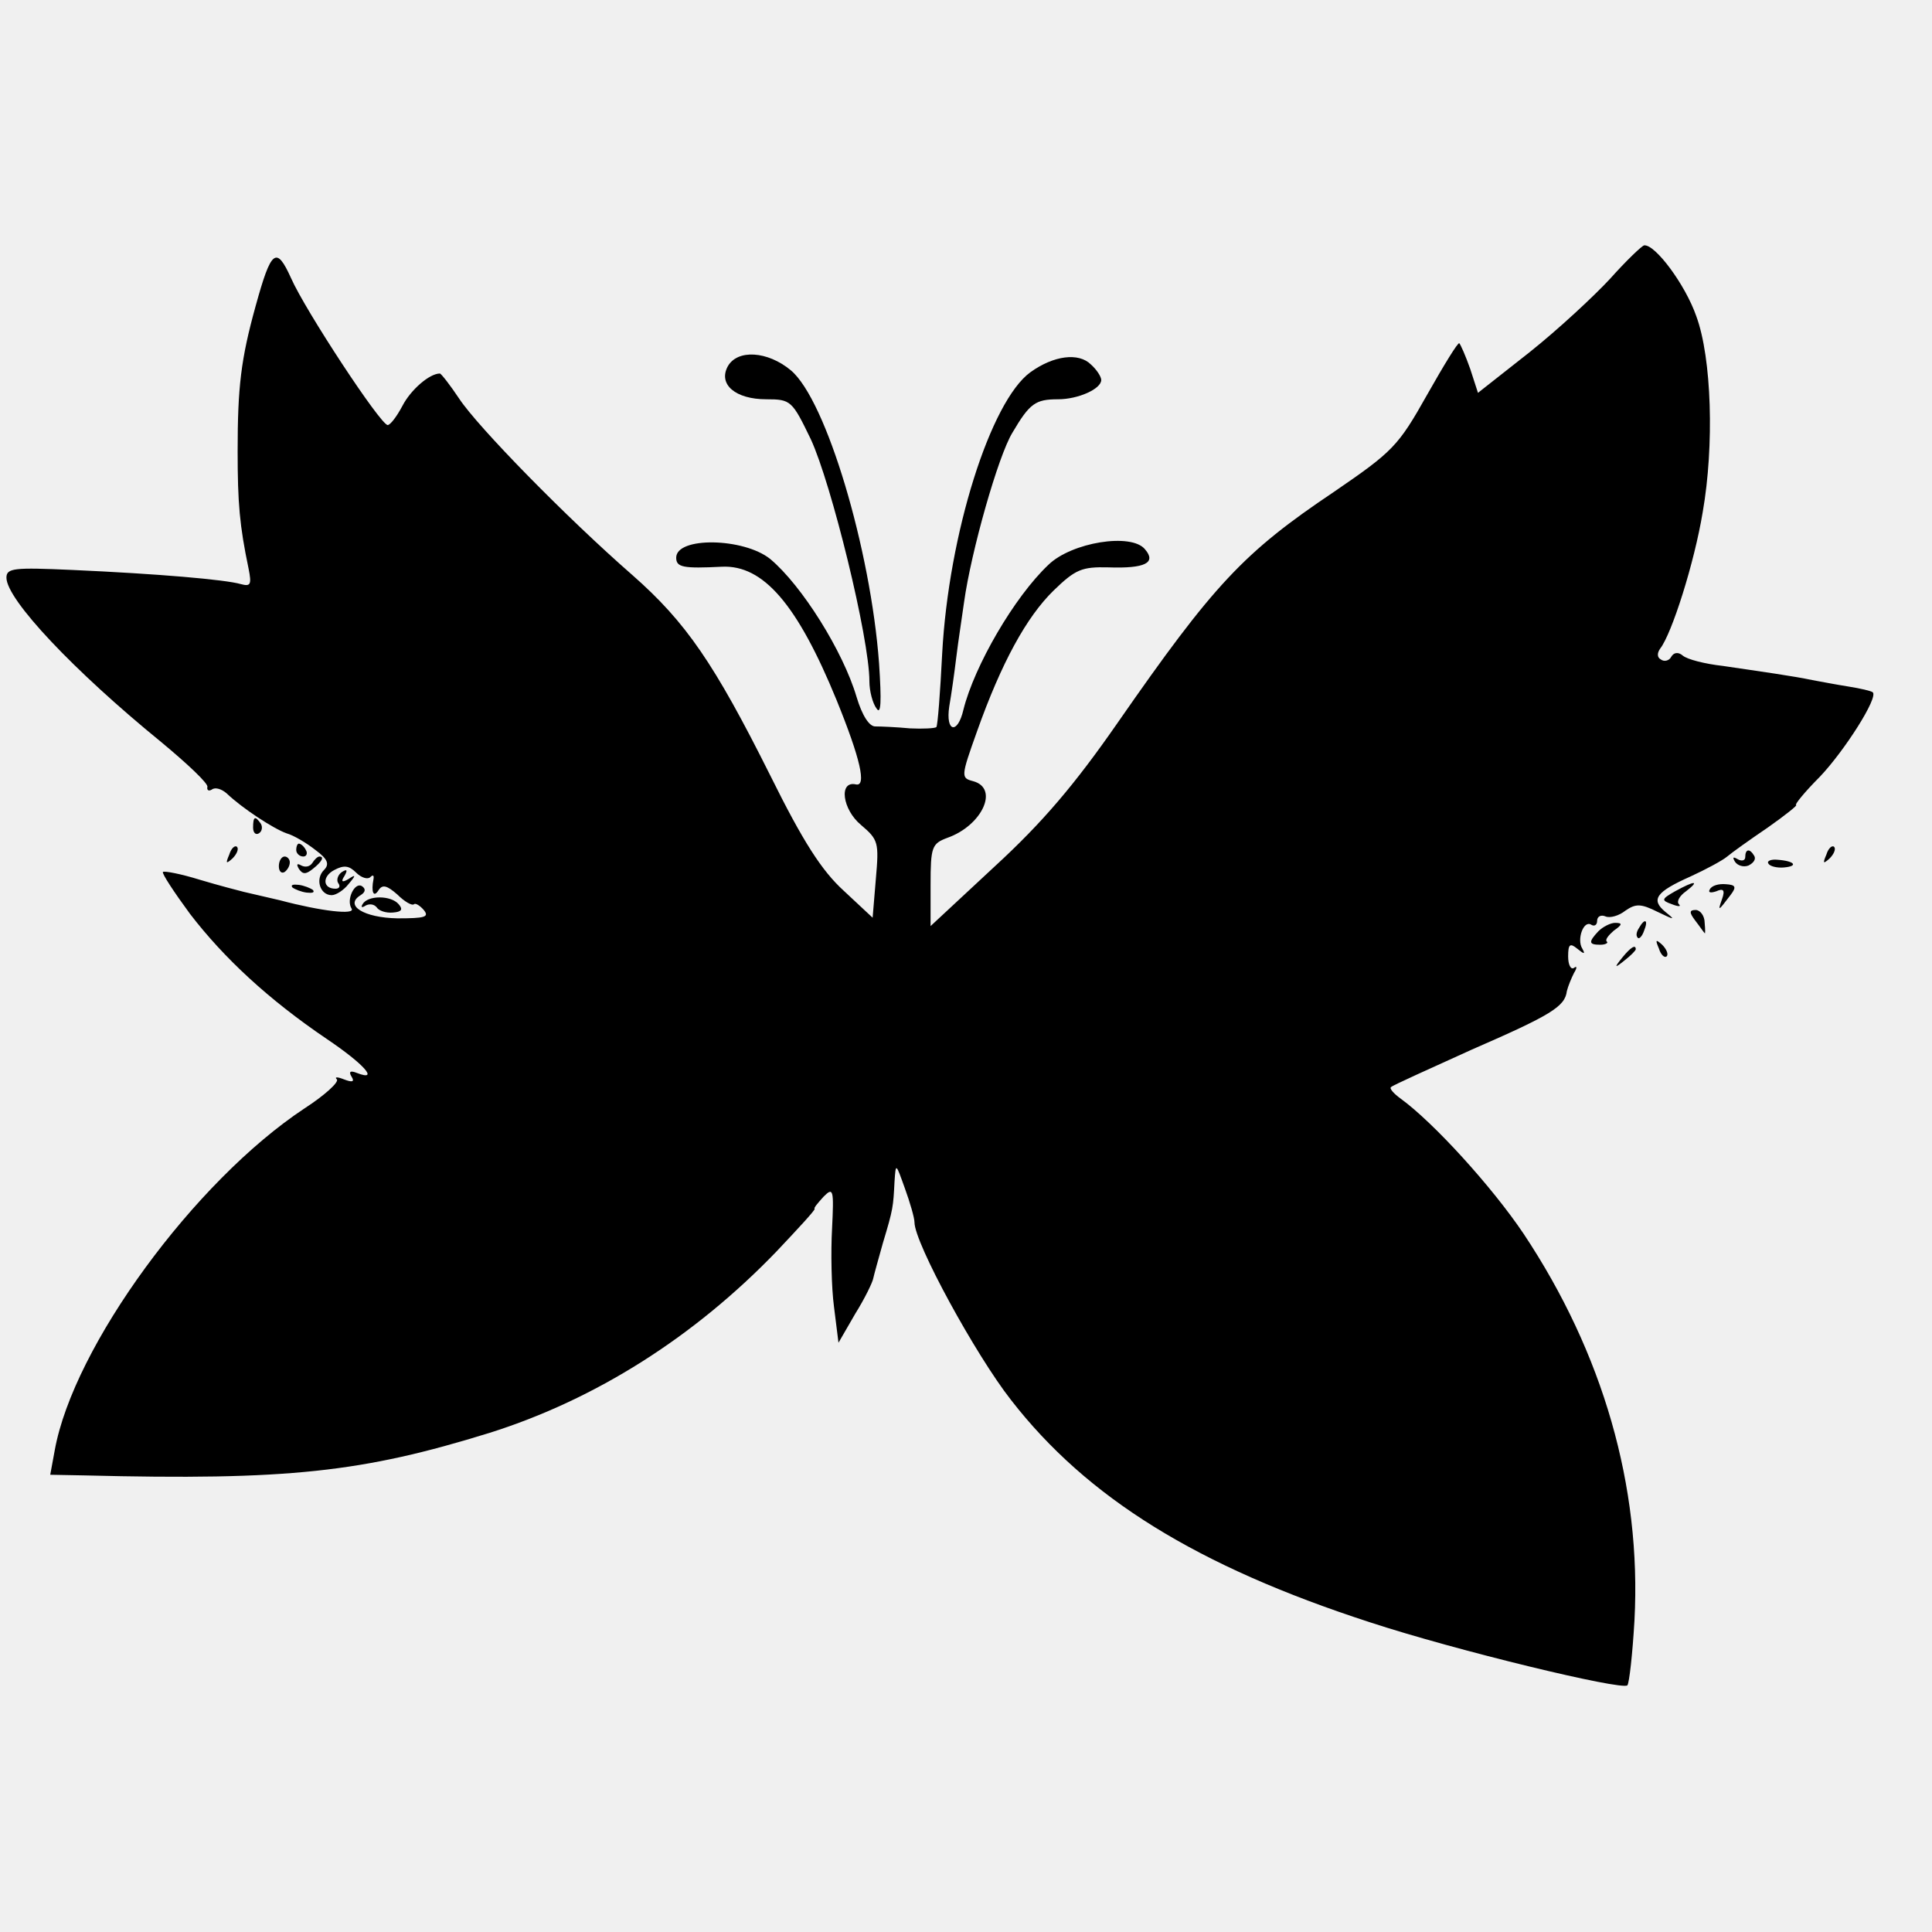
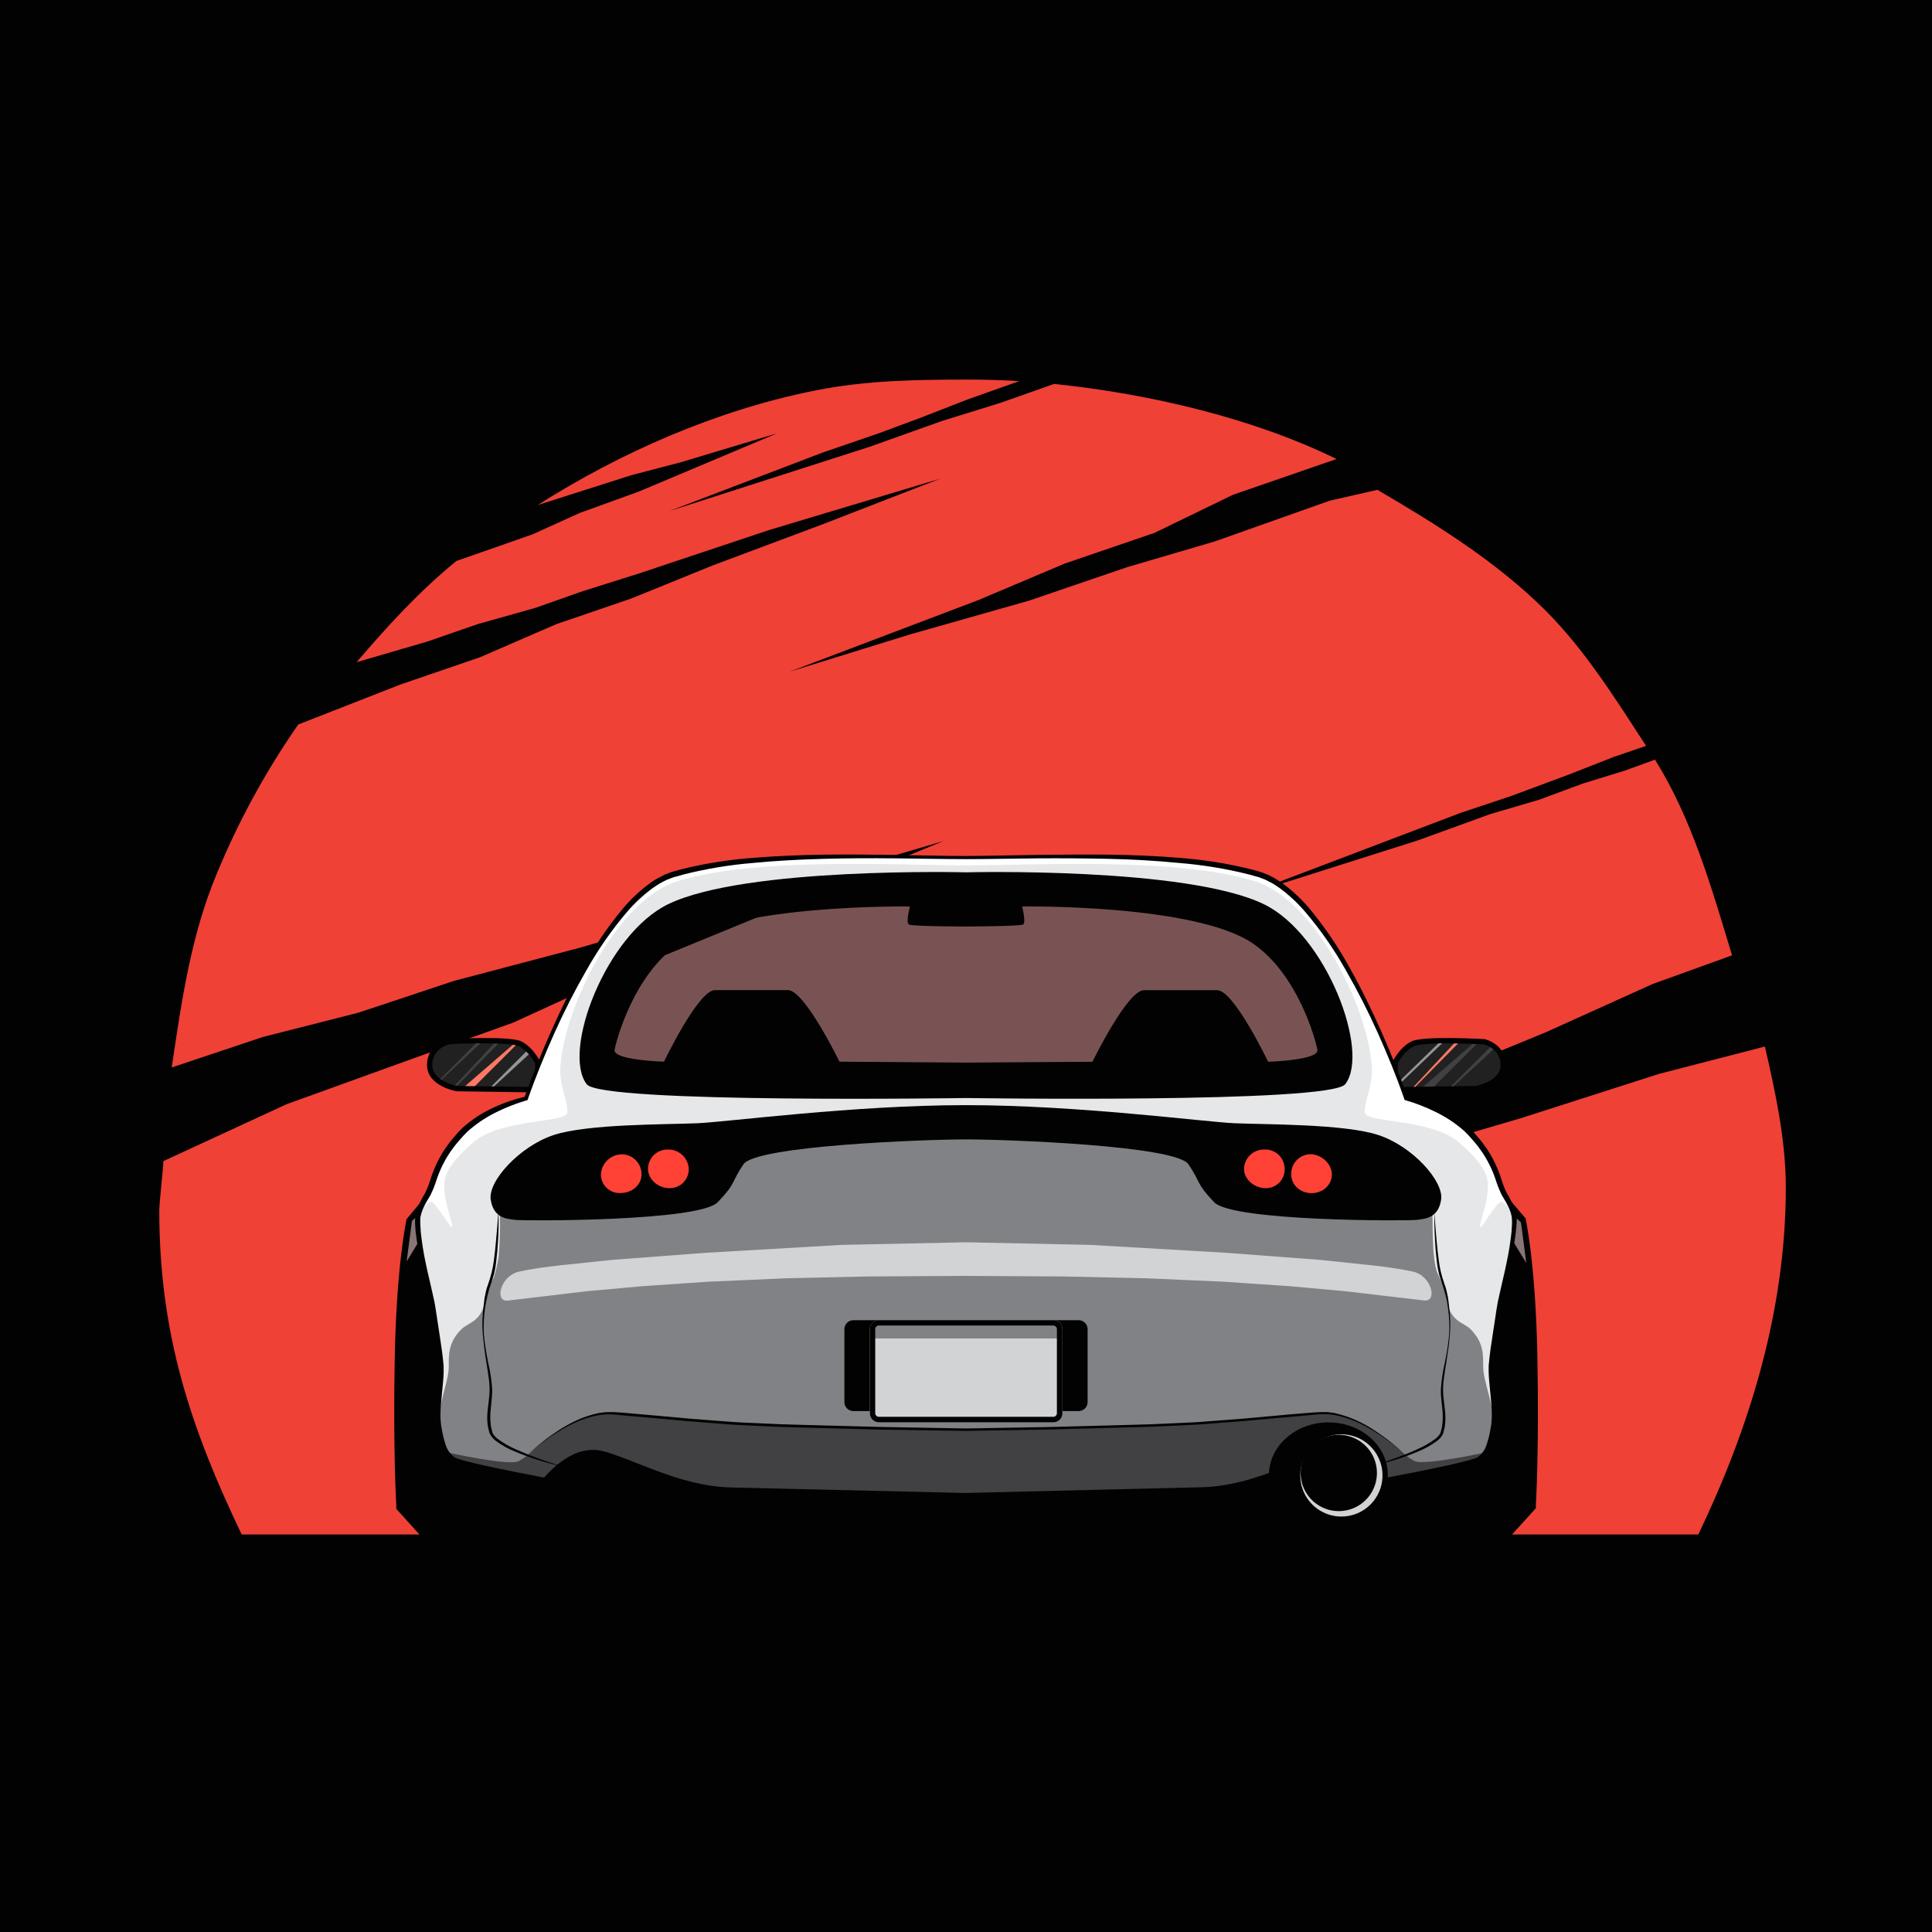
- <svg xmlns="http://www.w3.org/2000/svg" version="1" width="400" height="400" viewBox="0 0 300 300">
-   <path d="M250 43.3c-2.5 2.7-8.1 7.9-12.5 11.4l-8 6.3-1.2-3.7c-.7-2-1.5-3.8-1.7-4-.2-.2-2.4 3.4-5 8-4.5 8-5.3 8.8-14.5 15.1-14 9.4-18.6 14.3-33.6 35.9-6.6 9.5-11.6 15.4-19 22.2l-10 9.3v-6.4c0-5.9.2-6.4 2.6-7.3 5.4-1.9 8.1-7.7 4-8.8-1.9-.5-1.9-.7.6-7.7 3.8-10.7 7.7-17.8 11.9-21.9 3.4-3.3 4.4-3.7 8.5-3.6 5.7.2 7.5-.7 5.7-2.8-2.1-2.6-11.4-1.1-15 2.4-5.3 5-11.5 15.7-13.2 22.5-.9 3.9-2.8 3.5-2.2-.5.3-1.7.8-5.2 1.1-7.7.3-2.5.9-6.3 1.2-8.5 1.1-7.9 5.3-22.7 7.5-26.3 2.7-4.6 3.6-5.2 7.1-5.2 3.1 0 6.7-1.6 6.7-3 0-.5-.7-1.6-1.6-2.4-1.9-1.9-5.8-1.4-9.4 1.2-6.2 4.5-12.7 25.1-13.7 43.7-.3 6-.7 11.2-.9 11.4-.2.2-2.1.3-4.1.2-2.1-.2-4.5-.3-5.4-.3-.9 0-2-1.6-2.9-4.6-2.1-7.1-8.5-17.3-13.4-21.4-4.1-3.3-14.6-3.5-14.6-.2 0 1.5 1.1 1.7 7.1 1.4 6.4-.3 11.7 5.8 17.8 20.7 3.7 9.1 4.7 13.5 3 13.1-2.7-.6-2.1 3.9.8 6.3 2.7 2.3 2.8 2.7 2.3 8.4l-.5 6-4.5-4.2c-3.4-3.1-6.3-7.6-11.4-17.9-8.7-17.4-13.1-23.8-21.4-31.1-10.2-8.9-24-23-26.9-27.4-1.4-2.1-2.8-3.9-3-3.9-1.6 0-4.5 2.5-5.8 5-.9 1.7-1.9 3-2.3 3-1.1 0-12.8-17.8-15-22.8-2.3-5.1-3.1-4.4-5.5 4.3-2.3 8.3-2.8 12.6-2.8 22.6 0 8 .3 11.5 1.7 18.2.5 2.5.3 2.8-1.2 2.4-2.4-.7-12.8-1.6-26.2-2.2-9-.4-10.2-.3-10.2 1.2 0 3.4 10.5 14.5 24 25.5 4.1 3.4 7.4 6.5 7.2 7-.1.5.2.7.7.4.5-.4 1.5-.1 2.3.6 2.4 2.3 7.3 5.5 9.3 6.2 1.1.3 3.1 1.5 4.5 2.6 1.9 1.4 2.2 2.2 1.3 3.1-1.4 1.4-.6 3.9 1.2 3.9.7 0 1.9-.8 2.6-1.7 1.2-1.4 1.2-1.6 0-.8-1 .6-1.2.4-.6-.5.5-.9.4-1.1-.4-.6-.6.4-.9 1.2-.6 1.7.4.5.2.9-.4.9-2 0-2.1-1.9-.2-2.9 1.5-.8 2.3-.7 3.4.4.8.8 1.8 1.1 2.2.7.4-.4.6-.3.5.3-.4 2 0 3 .8 1.7.6-.9 1.3-.7 2.9.7 1.1 1.1 2.3 1.8 2.6 1.5.2-.2.9.2 1.5.9.9 1.1.2 1.3-4.1 1.3-5.2-.1-8.3-2-5.7-3.6.8-.5.8-1 .2-1.4-1.1-.7-2.5 2.1-1.6 3.5.6 1-4.7.4-11.1-1.3-2.2-.5-4.7-1.1-5.6-1.3-.8-.2-3.9-1-6.9-1.9-2.9-.9-5.5-1.4-5.7-1.2-.2.2 1.7 3.1 4.2 6.5 5.3 6.9 12.2 13.3 21.2 19.4 5.8 3.9 8.3 6.7 4.7 5.3-1-.4-1.3-.2-.8.6s.1.9-1.2.4c-1-.4-1.5-.4-1.1 0 .4.4-1.9 2.5-5 4.5-17.1 11.3-35.9 37-38.8 53.1l-.7 3.8 5.3.1c31.7.8 43.2-.5 62.9-6.6 16.5-5.2 31.8-14.9 44.6-28.2 3.3-3.5 6-6.4 5.9-6.6-.2-.1.5-.9 1.4-1.9 1.5-1.5 1.6-1.1 1.3 5-.2 3.6-.1 9.1.3 12.1l.7 5.6 2.6-4.5c1.5-2.4 2.7-4.9 2.8-5.5.1-.5.8-3 1.5-5.5 1.6-5.3 1.6-5.6 1.8-9.5.2-3 .2-2.9 1.6 1 .8 2.2 1.5 4.6 1.5 5.3 0 3.2 9.5 20.6 15 27.6 11.8 15.2 28.9 25.8 55.7 34.5 13.4 4.4 39.1 10.6 40 9.8.3-.4.8-4.9 1.1-10.1 1.1-20.8-4.9-41.5-17.2-60-4.9-7.3-14-17.3-19.1-21-1.1-.8-1.8-1.6-1.5-1.8.3-.3 5.9-2.8 12.5-5.8 12.4-5.4 14.5-6.7 14.8-9.1.2-.8.7-2 1.1-2.8.5-.8.5-1.2 0-.8-.5.3-.9-.5-.9-1.8 0-1.9.3-2.1 1.4-1.2 1.1.9 1.3.9.8 0-.9-1.4.2-4.5 1.4-3.7.5.3.9 0 .9-.6 0-.7.6-1 1.3-.7.7.3 2.1-.1 3.1-.9 1.6-1.1 2.4-1.1 5 .2 2.7 1.3 2.8 1.3 1.2 0-2.3-1.9-1.5-3.1 3.9-5.5 2.4-1.1 5-2.5 5.7-3.1.7-.6 3.5-2.6 6.3-4.5 2.7-1.9 4.7-3.5 4.4-3.5-.3 0 1.3-2 3.7-4.4 3.8-4 9.1-12.3 8.2-13.1-.2-.2-1.9-.6-3.8-.9-1.9-.3-4.5-.8-5.6-1-2.8-.6-7.8-1.3-13.9-2.2-2.7-.3-5.5-1-6.2-1.6-.7-.6-1.4-.5-1.8.2-.3.6-1.1.8-1.6.4-.6-.3-.6-1-.1-1.7 1.8-2.3 5.3-13.3 6.6-21.2 1.8-10.3 1.4-23.9-1-30.4-1.7-4.9-6.4-11.2-8.1-11-.4.1-2.8 2.4-5.3 5.2z" />
-   <path d="M113 56.9c-1.5 2.8 1.2 5.1 6 5.1 3.8 0 4 .2 6.9 6.2 3.2 6.9 9.1 30.9 9.1 37.6 0 1.5.5 3.4 1.1 4.2.7 1.1.8-1 .4-7-1.3-17.7-8.2-40.9-13.7-45.5-3.6-3-8.3-3.3-9.8-.6zM39.3 128.5c0 .8.4 1.2.9.9.5-.3.6-1 .3-1.5-.9-1.3-1.2-1.1-1.2.6zM35.6 132.7c-.6 1.4-.5 1.5.5.6.7-.7 1-1.5.7-1.8-.3-.3-.9.2-1.2 1.2zM46 132c0 .5.5 1 1.1 1 .5 0 .7-.5.4-1-.3-.6-.8-1-1.1-1-.2 0-.4.4-.4 1zM283.6 132.7c-.6 1.4-.5 1.5.5.6.7-.7 1-1.5.7-1.8-.3-.3-.9.2-1.2 1.2zM271 133.1c0 .5-.5.7-1.2.3-.7-.4-.8-.3-.4.4.4.6 1.3.9 2.1.6.8-.4 1.2-1 .9-1.5-.7-1.2-1.4-1.1-1.4.2zM43.3 134.5c0 .8.4 1.2.9.9.4-.3.8-.9.8-1.5 0-.5-.4-.9-.8-.9-.5 0-.9.7-.9 1.5zM48.5 134c-.4.6-1.1.7-1.7.4-.7-.4-.8-.2-.4.5.6.9 1.1.9 2.2 0 1.4-1.1 1.8-1.9 1-1.9-.3 0-.8.5-1.1 1zM274.6 134.1c.2.4 1.3.7 2.4.6 2.3-.2 1.7-1-1-1.2-1-.1-1.7.2-1.4.6zM45.4 137.8c.4.3 1.4.7 2.2.8.9.1 1.3 0 1-.4-.4-.3-1.4-.7-2.2-.8-.9-.1-1.3 0-1 .4zM260.1 138.4c-2.1 1.2-2.2 1.4-.5 2 1 .4 1.5.4 1.1 0-.4-.4.1-1.3 1.1-2 2.2-1.7 1.4-1.7-1.7 0zM265.5 138.1c-.3.5.1.6 1 .3 1.1-.5 1.4-.2.9 1.2-.7 2-.6 1.9 1.3-.6 1-1.3.8-1.6-.7-1.7-1.1-.1-2.2.2-2.5.8zM56.3 140.4c-.3.5-.1.6.5.2.6-.3 1.3-.2 1.7.3.3.5 1.4.9 2.5.8 1.4-.1 1.6-.5.9-1.3-1.2-1.4-4.8-1.4-5.6 0zM263.2 142.9c.7.9 1.3 1.8 1.5 2 .1.2.1-.5 0-1.6 0-1.1-.7-2-1.4-2-1 0-1 .4-.1 1.6zM248.2 144.6c-1.6 1.7-1.5 2.1.3 2.1.8 0 1.3-.3 1-.5-.3-.3.3-1 1.1-1.7 1.3-.9 1.4-1.2.2-1.2-.7 0-1.9.6-2.6 1.3zM254.5 144.1c-.4.6-.5 1.2-.2 1.5.2.3.7-.2 1-1.1.7-1.7.1-2-.8-.4zM257.6 147.3c.3 1 .9 1.5 1.2 1.2.3-.3 0-1.1-.7-1.8-1-.9-1.1-.8-.5.6zM251.9 148.7c-1.3 1.6-1.2 1.7.4.4.9-.7 1.7-1.5 1.7-1.7 0-.8-.8-.3-2.1 1.3z" />
+ <svg xmlns="http://www.w3.org/2000/svg" id="_ÎÓÈ_1" data-name="—ÎÓÈ_1" viewBox="0 0 600 600">
+   <defs>
+     <style>.cls-1{fill:#020202;}.cls-2{fill:#ef4136;}.cls-3{fill:#212121;}.cls-4{fill:#ff7864;}.cls-5{fill:#939598;}.cls-6{fill:#414042;}.cls-7{fill:#897575;}.cls-8{fill:#fff;}.cls-9{fill:#e6e7e8;}.cls-10{fill:#808285;}.cls-11{fill:#d1d3d4;}.cls-12{fill:#ff4136;}.cls-13{fill:#795353;}</style>
+   </defs>
+   <rect class="cls-1" width="600" height="600" />
+   <path class="cls-2" d="M271.3,406.24,480,320.61l33.19-15,24.72-8.92c-6.44-21.21-12.44-42.37-23.94-60.78l-9.35,3.41-13,4L478,248.36l-15.23,4.48-22.28,8.09-55.9,17.74,69.14-26.27,15.68-5.23,17.91-6.66L501,235.13l10.21-3.5c-9.57-14.66-19-29.85-31.37-42.16-15.05-15-33.61-26.53-52.06-37.35l-14.74,3.35-35.74,12.66-27.22,8L319.6,186.53l-37,10.5-37.29,11.54,58.54-22.21L330.71,175l27.82-9.51,24.36-11.82,32.18-11.12c-25.81-12.64-57.84-20.23-87.7-23.32l-16.7,5.89-18.1,5.61-22.44,8-62.29,20,47.76-18.23,17.24-5.91,13-4.83,14.53-5.66,16.18-5.75q-7.59-.45-15.3-.46c-16.77,0-32,.2-47.87,3.34-30.83,6.11-60.75,19.32-86.38,35.61l29.13-9.28,15.3-4,29.93-9-43.09,18.15-18.2,6.58-14.69,6.66-23.65,8.27c-11.59,9.47-21.25,20.07-31,31.43l21.86-6.37,15.88-5.49,17.77-5,14.81-5.22,17.26-5.43,40.59-13.55L292,148.65l-36.33,14.1L221.33,175.6,196,185.89l-23.2,7.93-23.75,10.3-24.69,8.46L92.62,225a245,245,0,0,0-25.29,46.31c-7.95,18.95-10.9,39.23-14,60.2l28.29-9.46,29.61-7.53L141,304.62l39.46-10.4L293,261.2,192,302.64l-32.52,14.9L129,328.47,89,342.92,50.75,360.59c-.08,2.62-1.28,12.77-1.28,15.41,0,38.7,9.93,67.83,25.59,100.55H527.43c15.67-32.72,27.17-69.06,27.17-107.76,0-14.78-3.2-29.39-6.49-43.78l-32.91,8.5-42.72,13.7Z" />
+   <path class="cls-1" d="M432.43,329.8s2.2-4.63,6-6.42,22.61-.67,22.61-.67,6.59,1.41,6.59,8.06-9.24,8.14-9.24,8.14l-26,.37Z" />
+   <path class="cls-3" d="M434.09,330.21c.53-1,2.36-4.06,5.08-5.32.56-.26,2.68-.87,10.31-.87,5.19,0,10.43.29,11.36.34.76.2,5.18,1.57,5.18,6.41s-6.82,6.29-7.75,6.48l-24.18.34Z" />
+   <path class="cls-4" d="M439.53,337.52l13.28-13.46-1.25,0L439,337.52Z" />
+   <path class="cls-5" d="M434.09,337.17,447.9,324l-1.17,0-12.64,12.27Z" />
+   <path class="cls-6" d="M463.8,325.9a7.77,7.77,0,0,0-1-.71l-12.16,12.17.74,0Z" />
+   <path class="cls-6" d="M458.57,324.25l-1.21-.05L442,337.48l3.34-.05Z" />
+   <path class="cls-1" d="M167.82,329.8s-2.2-4.63-6-6.42-22.61-.67-22.61-.67-6.59,1.41-6.59,8.06,9.25,8.14,9.25,8.14l26,.37Z" />
+   <path class="cls-3" d="M142,337.25c-.93-.18-7.75-1.67-7.75-6.48s4.4-6.21,5.17-6.41,6.17-.34,11.36-.34c7.64,0,9.76.61,10.32.87,2.71,1.26,4.54,4.33,5.08,5.32v7.38Z" />
+   <path class="cls-6" d="M137.09,335.35,149.2,324l-1.35,0-11.07,11.09Z" />
+   <path class="cls-6" d="M154.76,324.09l-1.34,0-12.18,13,.67.15Z" />
+   <path class="cls-5" d="M164.25,327.43a11.28,11.28,0,0,0-.83-.87L152.58,337.4h.83Z" />
+   <path class="cls-4" d="M147.48,337.32l12.71-12.7c-.25-.06-.55-.11-.92-.17l-14.81,12.83Z" />
+   <path class="cls-1" d="M477.45,421.43c-.55-28.91-3.58-42.58-3.6-42.72l0-.25L467.5,371H132.6l-6.41,7.71,0,.25c0,.14-3.05,13.81-3.6,42.72s.48,45.63.48,45.8l0,1.1,7.35,8.15h339l7.56-8.35,0-1.1C477,467.06,478,450.29,477.45,421.43Z" />
+   <polygon class="cls-7" points="469.18 384.31 474.01 392.25 472.35 379.64 468.84 376.35 469.18 384.31" />
+   <polygon class="cls-7" points="131.11 383.83 126.28 391.78 127.94 379.17 131.45 375.88 131.11 383.83" />
+   <path class="cls-8" d="M465.36,406.5c.71-5.13,4.84-18.16,5-27.48.06-3.69-2.95-7.51-3.62-9.06-1.87-4.35-2.34-9.77-9.82-17.84s-20.19-11-20.19-11-21.27-61.84-45.61-69.56-70.64-5.27-91.09-5.27-66.75-2.45-91.09,5.27-45.61,69.56-45.61,69.56-12.71,2.91-20.19,11-8,13.49-9.83,17.84c-.66,1.55-3.67,5.37-3.61,9.06.13,9.32,4.26,22.35,5,27.48,1,7.17,2.09,12.93,2.43,17.76s-1.62,13.2-.81,18.27,1.8,9.26,4.87,10.8,28.12,6.44,28.12,6.44,7.66-9.7,15.87-8.58,24.88,11.27,41.46,11.66L300,464.57h0l73.42-1.72c16.58-.39,33.26-10.55,41.46-11.66s15.87,8.58,15.87,8.58,25.06-4.89,28.12-6.44,4.06-5.74,4.87-10.8-1.15-13.45-.81-18.27S464.38,413.67,465.36,406.5Z" />
+   <path class="cls-9" d="M465.24,406.47c.71-5.14,4.83-18.16,5-27.48,0-2.38-3-5.9-4.13-5.76-1.3.16-6.14,8.47-6.37,7.91-.58-1.34,2.79-8.09,2.32-13.91-.28-3.59-3.23-7.44-8.95-12.44-8.44-7.4-28.76-6-29.22-9.2s2.56-8.27,2.14-14.34c-1.31-19-17.84-51.71-36.1-57.5-24.29-7.7-69.39-5-89.9-5s-65.61-2.7-89.9,5c-18.26,5.79-34.79,38.5-36.1,57.5-.42,6.07,2.59,11.15,2.14,14.34s-20.78,1.8-29.22,9.2c-5.72,5-8.67,8.85-8.95,12.44-.47,5.82,2.9,12.57,2.32,13.91-.23.56-5.07-7.75-6.37-7.91-1.14-.14-4.17,3.38-4.13,5.76.14,9.32,4.27,22.34,5,27.48,1,7.17,2.09,12.93,2.43,17.75s-1.62,13.21-.81,18.27,1.81,9.26,4.87,10.81,28.12,6.43,28.12,6.43,7.67-9.69,15.87-8.58,24.88,11.28,41.46,11.67l73.3,1.71,73.3-1.71c16.58-.39,33.26-10.55,41.46-11.67s15.87,8.58,15.87,8.58,25.06-4.89,28.12-6.43,4.06-5.75,4.87-10.81-1.15-13.44-.81-18.27S464.26,413.64,465.24,406.47Z" />
+   <path class="cls-10" d="M460.61,424.38c0-3.56.19-7.32-3.76-11.44-2.55-2.65-6.82-2.05-7.93-11.06-.27-2.2-2.42-6.26-2.57-6.65-1.82-4.68-1.33-16.92-1.53-18-.85-4.67-8.34-11.95-8.34-11.95s-13.61,10.27-37.24.58C375.07,356,320.45,350.4,300,350.4s-54.53,2.67-78,13.09-56.47,1.8-56.47,1.8-10.47.95-10.27,11.95a121.22,121.22,0,0,1-.39,13,50.84,50.84,0,0,1-1.48,6.42s-2.07,3.09-2.33,5.25c-1.11,9-5.38,8.41-7.93,11.06-4,4.12-3.76,7.88-3.76,11.44,0,4.84-3.82,13.12-3,18.18s1.81,9.26,4.87,10.81,28.12,6.43,28.12,6.43,7.67-9.69,15.87-8.58,24.88,11.28,41.46,11.67L300,464.6l73.3-1.71c16.58-.39,33.26-10.55,41.46-11.67s15.87,8.58,15.87,8.58,25.06-4.89,28.12-6.43,4.06-5.75,4.87-10.81S460.62,429.22,460.61,424.38Z" />
+   <path class="cls-6" d="M439.16,453.69a20.23,20.23,0,0,1-2.68-1.78l-2.5-2.25-3.13-2.49-4.1-2.82-4.39-2.46-4.05-1.69-3.49-1-3.28-.39-13.26,1L373,442l-40.77,1.42-32.14.61L268,443.43,227.22,442,202,439.88l-13.25-1-3.29.39-3.48,1-4.05,1.69-4.39,2.46-4.1,2.82-3.13,2.49-2.5,2.25a20,20,0,0,1-2.69,1.78c-2.83,1.63-22.25-2.71-22.25-2.71l2.69,2.44,17.67,4.25,10.18,2.06s7.67-9.69,15.87-8.58,24.88,11.28,41.46,11.67l73.42,1.71,73.42-1.71c16.59-.39,33.26-10.55,41.47-11.67s15.86,8.58,15.86,8.58l10.18-2.06,17.67-4.25,2.69-2.44S442,455.32,439.16,453.69Z" />
+   <path class="cls-11" d="M438.81,394.91c-5.84-1.3-14.25-2.11-14.25-2.11L410,391.27l-29.14-2.2-42.25-2.46L300,385.8l-38.61.81-42.26,2.46L190,391.27l-14.55,1.53s-8.41.81-14.25,2.11-7.74,9.47-3.49,9L182.24,401l16.87-1.53,20.75-1.42,24.3-1.07,25.38-.56,30.46-.18,30.46.18,25.38.56,24.3,1.07,20.75,1.42L417.76,401l24.54,2.87C446.54,404.38,444.64,396.21,438.81,394.91Z" />
+   <path class="cls-1" d="M428.13,352.52c-10.54-3.52-35.11-3.26-44.73-3.69s-48.62-5.62-83.4-5.62-73.78,5.19-83.4,5.62-34.19.17-44.73,3.69-20.38,14.32-19.47,20.07,4.91,5.92,7.66,6.26,57.05.51,62.83-5.49,4.07-6,8-11.79,56.59-7.72,69.09-7.72,65.14,1.91,69.09,7.72,2.26,5.79,8,11.79,60.07,5.83,62.82,5.49,6.77-.52,7.66-6.26S438.68,356,428.13,352.52Z" />
+   <path class="cls-12" d="M213.9,363a5.87,5.87,0,0,1-6,6c-3.48,0-6.65-2.69-6.65-6a6,6,0,0,1,6.15-6A6.31,6.31,0,0,1,213.9,363Z" />
+   <path class="cls-12" d="M199.23,364.74c0,3.31-3,5.77-6.53,5.77a5.79,5.79,0,0,1-6.09-5.77,6.59,6.59,0,0,1,6.54-6.26A6.17,6.17,0,0,1,199.23,364.74Z" />
+   <path class="cls-1" d="M154.84,377.17s0,1.45,0,4c0,1.27-.1,2.81-.2,4.58s-.25,3.76-.52,5.93c-.07.55-.15,1.1-.22,1.67s-.23,1.13-.34,1.72a8.12,8.12,0,0,1-.21.89l-.27.85-.57,1.76a41.68,41.68,0,0,0-2.24,15.87,81.62,81.62,0,0,0,1.3,8.54,52,52,0,0,1,1.29,8.61c0,2.89-.57,5.71-.59,8.36a16.05,16.05,0,0,0,.09,2c0,.32.07.64.11,1a7.36,7.36,0,0,0,.21.93c.07.31.15.61.23.91a2.25,2.25,0,0,0,.16.41,2.87,2.87,0,0,0,.21.36,6.29,6.29,0,0,0,1.22,1.26,29,29,0,0,0,6,3.42c2,.9,3.83,1.61,5.48,2.24s3.1,1.11,4.3,1.53c2.4.82,3.79,1.23,3.79,1.23l0,.08s-1.41-.32-3.87-1c-1.22-.33-2.7-.78-4.38-1.33s-3.58-1.23-5.59-2.08a26.53,26.53,0,0,1-6.24-3.43,7,7,0,0,1-1.4-1.46,4.13,4.13,0,0,1-.28-.47A3.61,3.61,0,0,1,152,445c-.09-.32-.17-.65-.25-1a8.36,8.36,0,0,1-.23-1l-.12-1a14.22,14.22,0,0,1-.08-2.07c.08-2.79.71-5.51.72-8.35a25.41,25.41,0,0,0-.35-4.23c-.18-1.43-.44-2.86-.65-4.29s-.45-2.87-.63-4.31-.32-2.87-.47-4.29a40.55,40.55,0,0,1,.19-8.41l.24-2c0-.33.07-.67.13-1s.14-.66.2-1c.15-.64.25-1.3.44-1.92s.41-1.21.61-1.8a33.82,33.82,0,0,0,1.61-6.76c.3-2.14.48-4.12.65-5.88s.28-3.29.4-4.56c.2-2.53.31-4,.31-4Z" />
+   <path class="cls-12" d="M386.34,363c0,3.32,3.25,6,6.74,6a5.8,5.8,0,0,0,5.88-6,6,6,0,0,0-6.31-6A6.17,6.17,0,0,0,386.34,363Z" />
+   <path class="cls-12" d="M401,364.74c0,3.31,2.83,5.8,6.31,5.8s6.31-2.49,6.31-5.8-3.23-6.29-6.72-6.29A6.06,6.06,0,0,0,401,364.74Z" />
+   <path class="cls-1" d="M471.06,378.7c0-.45-.05-.91-.12-1.35l-.31-1.3c-.14-.42-.3-.82-.45-1.23a38,38,0,0,0-2.32-4.46,32,32,0,0,1-1.73-4.53,37,37,0,0,0-4.42-9.13l-1.51-2.08c-.51-.67-1.07-1.27-1.6-1.91l-.81-.94-.2-.24c-.12-.13-.17-.17-.25-.25l-.46-.45c-.3-.3-.6-.61-.92-.9l-1-.83a38,38,0,0,0-8.62-5.32,47.5,47.5,0,0,0-9.24-3.15Q433.4,330.35,429,320.4c-3-6.73-6.21-13.39-9.84-19.83a116,116,0,0,0-12.47-18.37,47.94,47.94,0,0,0-8.15-7.69c-.77-.55-1.57-1.05-2.36-1.57s-1.72-.92-2.57-1.34l-1.29-.5-.64-.25-.17-.06-.13-.05-.08,0-.33-.1-2.7-.74a134.07,134.07,0,0,0-21.92-3.48c-7.37-.62-14.74-.91-22.11-1s-14.75,0-22.11.08-14.72.3-22.08.34h0c-7.36,0-14.71-.25-22.08-.34s-14.73-.19-22.11-.08-14.74.4-22.11,1a134.07,134.07,0,0,0-21.92,3.48l-2.69.74-.34.1-.09,0-.12.05-.17.06-.64.25-1.29.5c-.85.42-1.73.88-2.57,1.34s-1.59,1-2.36,1.57a47.57,47.57,0,0,0-8.15,7.69,115.34,115.34,0,0,0-12.47,18.37c-3.63,6.44-6.84,13.1-9.84,19.83s-5.68,13.38-8.18,20.23a47.5,47.5,0,0,0-9.24,3.15A38,38,0,0,0,145,349.1l-1,.83c-.32.29-.61.6-.92.9l-.46.45-.25.25-.2.24-.81.94c-.53.64-1.09,1.24-1.6,1.91l-1.51,2.08a37,37,0,0,0-4.42,9.13,32,32,0,0,1-1.73,4.53,38,38,0,0,0-2.32,4.46c-.15.41-.31.81-.45,1.23l-.31,1.3c-.07.44-.08.9-.12,1.35,0,.13,0,.2,0,.37l0,.31,0,.62.17,2.48c.09.83.22,1.67.33,2.51.46,3.34,1.19,6.57,1.91,9.82s1.56,6.46,2.26,9.67c.14.81.3,1.59.43,2.41l.35,2.46.73,4.92c.5,3.29,1,6.55,1.24,9.82,0,.75.05,1.65,0,2.44s-.08,1.59-.17,2.42l-.5,4.93c-.17,1.66-.32,3.32-.36,5a19.87,19.87,0,0,0,.08,2.55c0,.43.06.86.12,1.29l.21,1.23a31.36,31.36,0,0,0,1.18,4.94,9.22,9.22,0,0,0,2.9,4.45,3.92,3.92,0,0,0,.58.39l.31.17.08,0,0,0,.07,0,.14.06.58.23.63.2c.86.28,1.63.46,2.45.69,1.62.42,3.23.81,4.85,1.18,6.47,1.52,13,2.89,19.46,4.22h0l.51.1.35-.42a30.11,30.11,0,0,1,6-5.51,20.71,20.71,0,0,1,3.55-1.93,12.45,12.45,0,0,1,3.82-.86,4.51,4.51,0,0,1,1,0l.48,0h.2l.26.05a20.15,20.15,0,0,1,2,.45c.64.16,1.29.35,1.95.58s1.32.43,2,.68c2.63.94,5.24,2,7.88,3s5.28,2,8,2.94c1.34.47,2.71.86,4.07,1.29s2.74.79,4.14,1.09a58.68,58.68,0,0,0,8.47,1.4c2.9.22,5.69.22,8.51.3L300,465.41h0l67.72-1.58c2.82-.08,5.62-.08,8.51-.3a58.68,58.68,0,0,0,8.47-1.4c1.4-.3,2.76-.72,4.14-1.09s2.73-.82,4.07-1.29c2.7-.9,5.34-1.92,8-2.94s5.25-2.09,7.88-3c.66-.25,1.32-.47,2-.68s1.31-.42,2-.58a20.15,20.15,0,0,1,2-.45L415,452h.2l.48,0a4.5,4.5,0,0,1,1,0,12.45,12.45,0,0,1,3.82.86,20.71,20.71,0,0,1,3.55,1.93,30.11,30.11,0,0,1,6,5.51l.35.42.51-.1h0c6.5-1.33,13-2.7,19.46-4.22,1.62-.37,3.23-.76,4.85-1.18.82-.23,1.59-.41,2.45-.69l.63-.2.58-.23L459,454l.08,0,0,0,.08,0,.31-.17a3.92,3.92,0,0,0,.58-.39,9.22,9.22,0,0,0,2.9-4.45,31.36,31.36,0,0,0,1.18-4.94l.21-1.23c.06-.43.08-.86.13-1.29a19.83,19.83,0,0,0,.06-2.55c0-1.7-.18-3.36-.35-5l-.5-4.93c-.09-.83-.11-1.61-.17-2.42s0-1.69,0-2.44c.28-3.27.74-6.53,1.24-9.82l.73-4.92.35-2.46c.13-.82.29-1.6.43-2.41.7-3.21,1.52-6.43,2.26-9.67s1.45-6.48,1.9-9.82c.12-.84.25-1.68.34-2.51L471,380l0-.62,0-.31C471.08,378.9,471.07,378.83,471.06,378.7Zm-1.49.6,0,.62-.14,2.48c-.07.81-.19,1.61-.29,2.42-.39,3.23-1.06,6.49-1.76,9.71s-1.52,6.44-2.21,9.71c-.31,1.67-.56,3.3-.79,4.94l-.75,4.91c-.52,3.27-1,6.57-1.3,9.9,0,.9-.06,1.67,0,2.53s.07,1.72.16,2.54l.48,5c.16,1.64.3,3.28.32,4.9a16.09,16.09,0,0,1-.08,2.41c0,.39-.06.78-.11,1.18l-.21,1.22a31.45,31.45,0,0,1-1.15,4.71,7.83,7.83,0,0,1-2.43,3.77,2.21,2.21,0,0,1-.45.3l-.23.13-.24.1-.58.23-.55.16c-.72.24-1.56.44-2.34.65-1.59.41-3.2.79-4.81,1.15-6.3,1.39-12.64,2.64-19,3.85a31.49,31.49,0,0,0-6.06-5.47,22.32,22.32,0,0,0-3.88-2.11,14.46,14.46,0,0,0-4.39-1,8.83,8.83,0,0,0-1.15,0l-.57,0a2.35,2.35,0,0,0-.33,0l-.26.05a21.38,21.38,0,0,0-2.1.45q-1.09.29-2.1.63c-.69.22-1.37.45-2,.69-2.68,1-5.3,2-7.93,3.05s-5.24,2-7.9,2.91c-1.33.47-2.67.85-4,1.28s-2.69.77-4.05,1.06a57.52,57.52,0,0,1-8.22,1.36c-2.73.21-5.59.22-8.41.29L300,463.66h0l-67.67-1.59c-2.82-.07-5.68-.08-8.41-.29a57.52,57.52,0,0,1-8.22-1.36c-1.36-.29-2.7-.71-4.05-1.06s-2.67-.81-4-1.28c-2.66-.88-5.28-1.89-7.9-2.91s-5.25-2.08-7.93-3.05c-.66-.24-1.34-.47-2-.69s-1.37-.44-2.1-.63a21.38,21.38,0,0,0-2.1-.45l-.26-.05a2.35,2.35,0,0,0-.33,0l-.57,0a8.83,8.83,0,0,0-1.15,0,14.59,14.59,0,0,0-4.4,1,22.59,22.59,0,0,0-3.87,2.11,31.49,31.49,0,0,0-6.06,5.47c-6.34-1.21-12.68-2.46-19-3.85-1.61-.36-3.22-.74-4.81-1.15-.78-.21-1.62-.41-2.34-.65l-.55-.16-.58-.23-.24-.1-.23-.13a2.21,2.21,0,0,1-.45-.3,7.83,7.83,0,0,1-2.43-3.77,31.45,31.45,0,0,1-1.15-4.71l-.21-1.22c-.05-.4-.07-.79-.12-1.18a17.55,17.55,0,0,1-.07-2.41c0-1.62.16-3.26.32-4.9l.48-5c.09-.82.11-1.69.16-2.54s0-1.63,0-2.53c-.3-3.33-.78-6.63-1.3-9.9l-.75-4.91c-.24-1.64-.48-3.27-.79-4.94-.69-3.27-1.49-6.48-2.21-9.71s-1.37-6.48-1.76-9.71c-.1-.81-.22-1.61-.29-2.42l-.14-2.48,0-.62,0-.31,0-.25c0-.38,0-.75.12-1.12l.29-1.12.41-1.09a23.89,23.89,0,0,1,1.07-2.15c.39-.7.82-1.38,1.27-2.16a34.42,34.42,0,0,0,1.89-4.72,35,35,0,0,1,4.26-8.68l1.41-1.94c.5-.64,1.07-1.26,1.6-1.89l.82-.94.2-.23.19-.19.42-.43.85-.85.91-.78a39.77,39.77,0,0,1,8.17-5.24,57.37,57.37,0,0,1,9.12-3.54l.33-.09.08-.28h0c2.41-6.93,5.22-13.74,8.21-20.45a219.16,219.16,0,0,1,10-19.62,114.28,114.28,0,0,1,12.52-18,48.18,48.18,0,0,1,7.92-7.4c.73-.51,1.49-1,2.24-1.47s1.53-.82,2.32-1.21l1.29-.49.64-.25.17-.06,0,0,.07,0,.33-.09,2.63-.74A132.79,132.79,0,0,1,233.85,268c7.3-.71,14.64-1.08,22-1.28s14.71-.22,22.07-.15,14.72.23,22.09.24h0c7.37,0,14.73-.18,22.09-.24s14.72,0,22.07.15,14.69.57,22,1.28a133,133,0,0,1,21.63,3.55l2.63.74.33.09.07,0,0,0,.16.06.65.25,1.29.49c.79.39,1.55.79,2.32,1.21s1.51,1,2.24,1.47a48.18,48.18,0,0,1,7.92,7.4,114.28,114.28,0,0,1,12.52,18,219.16,219.16,0,0,1,10,19.62c3,6.71,5.8,13.52,8.2,20.45h0l.09.28.33.09a57.37,57.37,0,0,1,9.12,3.54,39.77,39.77,0,0,1,8.17,5.24l.91.78c.29.28.56.57.85.85l.42.43.19.19.2.23.82.94c.53.63,1.1,1.25,1.6,1.89l1.41,1.94a35,35,0,0,1,4.26,8.68,34.42,34.42,0,0,0,1.89,4.72c.45.78.88,1.46,1.27,2.16a23.89,23.89,0,0,1,1.07,2.15l.42,1.09.28,1.12c.07.37.07.74.12,1.12l0,.25Z" />
+   <path class="cls-1" d="M392.53,280.82c-24-11.67-92.53-9.91-92.53-9.91s-68.54-1.76-92.53,9.91c-19.29,9.37-33.11,45.78-25.24,55.92C186.89,342.74,300,341,300,341s113.11,1.71,117.77-4.29C425.63,326.6,411.82,290.19,392.53,280.82Z" />
+   <path class="cls-1" d="M445.49,377.17s.11,1.44.31,4c.12,1.27.21,2.8.39,4.56s.36,3.74.66,5.88a33.14,33.14,0,0,0,1.61,6.76q.3.89.6,1.8c.19.62.29,1.28.44,1.92l.21,1c.05.33.08.67.13,1,.08.67.15,1.34.23,2a40.54,40.54,0,0,1,.2,8.41c-.15,1.42-.24,2.86-.48,4.29s-.39,2.87-.63,4.31-.47,2.86-.65,4.29a26.52,26.52,0,0,0-.35,4.23c0,2.84.65,5.56.72,8.35a13,13,0,0,1-.07,2.07l-.12,1c0,.34-.16.66-.23,1s-.17.66-.25,1a3.5,3.5,0,0,1-.2.49,3,3,0,0,1-.28.47,7,7,0,0,1-1.4,1.46,26.68,26.68,0,0,1-6.23,3.43c-2,.85-3.9,1.53-5.59,2.08s-3.16,1-4.39,1.33c-2.45.68-3.87,1-3.87,1l0-.08s1.39-.41,3.79-1.23c1.2-.42,2.66-.91,4.31-1.53s3.51-1.34,5.48-2.24a29.27,29.27,0,0,0,6-3.42,6.23,6.23,0,0,0,1.21-1.26,2,2,0,0,0,.22-.36,2.25,2.25,0,0,0,.16-.41c.08-.3.15-.61.23-.91a7.36,7.36,0,0,0,.21-.93c0-.32.07-.64.11-1a18.31,18.31,0,0,0,.09-2c0-2.65-.64-5.47-.59-8.36a52.91,52.91,0,0,1,1.28-8.61,77,77,0,0,0,1.3-8.54,41.43,41.43,0,0,0-2.23-15.87l-.57-1.76-.28-.85a6.25,6.25,0,0,1-.2-.89c-.12-.59-.26-1.16-.34-1.72s-.15-1.12-.22-1.67c-.27-2.17-.43-4.16-.52-5.93s-.17-3.31-.2-4.58c-.07-2.54-.05-4-.05-4Z" />
+   <path class="cls-1" d="M163.77,451.91s.76-.79,2.31-2.14a63.32,63.32,0,0,1,7.11-5.38,48.84,48.84,0,0,1,5.54-3.14,32,32,0,0,1,7.14-2.4l2-.28c.7-.05,1.41,0,2.14-.05,1.44,0,2.88.2,4.38.29l9.4.82,10.21.93,10.94.84c3.75.35,7.61.44,11.56.64l6,.27,6.11.18,25.33.67,26.15.46,26.16-.46,25.33-.67,6.1-.18,6-.27c3.95-.2,7.83-.3,11.57-.64l10.93-.84,10.22-.93c3.27-.3,6.41-.58,9.4-.81,1.51-.1,2.92-.25,4.39-.29.71,0,1.41,0,2.1,0l2.07.28a36.94,36.94,0,0,1,12.69,5.54,64.25,64.25,0,0,1,7.1,5.38c1.55,1.35,2.32,2.14,2.32,2.14s-.79-.77-2.37-2.08a63.36,63.36,0,0,0-7.21-5.2,50,50,0,0,0-5.57-3,31.91,31.91,0,0,0-7.06-2.19l-2-.22c-.68,0-1.39,0-2.09,0-1.37.06-2.86.26-4.34.39l-9.39.82-10.22.93-10.95.85c-3.76.34-7.63.44-11.58.64l-6,.27-6.12.17-25.33.68-26.16.45L274,444l-25.33-.68-6.11-.17-6-.27c-4-.2-7.84-.3-11.59-.64l-11-.85-10.21-.93-9.4-.82c-1.49-.13-3-.32-4.35-.39-.69,0-1.38,0-2.05,0l-2,.23a30.74,30.74,0,0,0-7.06,2.19,49.42,49.42,0,0,0-5.58,3,63.2,63.2,0,0,0-7.21,5.19C164.55,451.14,163.77,451.91,163.77,451.91Z" />
+   <path class="cls-1" d="M302.86,410H265.09a2.8,2.8,0,0,0-2.86,2.72V435.5a2.8,2.8,0,0,0,2.86,2.72h69.82a2.8,2.8,0,0,0,2.86-2.72V412.72a2.8,2.8,0,0,0-2.86-2.72Z" />
+   <path class="cls-11" d="M302.86,410H273a2.79,2.79,0,0,0-2.86,2.72V439a2.8,2.8,0,0,0,2.86,2.72h54.09a2.81,2.81,0,0,0,2.86-2.72v-26.3a2.8,2.8,0,0,0-2.86-2.72Z" />
+   <rect class="cls-10" x="271.17" y="411.2" width="57.67" height="4.47" />
+   <path class="cls-1" d="M327.05,411.67a1.13,1.13,0,0,1,1.18,1.05V439a1.13,1.13,0,0,1-1.18,1H273a1.14,1.14,0,0,1-1.19-1v-26.3a1.14,1.14,0,0,1,1.19-1.05h54.09m0-1.67H273a2.79,2.79,0,0,0-2.86,2.72V439a2.8,2.8,0,0,0,2.86,2.72h54.09a2.81,2.81,0,0,0,2.86-2.72v-26.3a2.8,2.8,0,0,0-2.86-2.72Z" />
+   <path class="cls-1" d="M394.09,458.06c0,9,8.25,16.32,18.43,16.32S431,467.08,431,458.06s-8.25-16.32-18.43-16.32S394.09,449.05,394.09,458.06Z" />
+   <path class="cls-11" d="M403.81,458.06a12.77,12.77,0,1,0,12.77-12.62A12.69,12.69,0,0,0,403.81,458.06Z" />
+   <path class="cls-1" d="M403.92,457.3a11.85,11.85,0,1,0,11.85-11.71A11.79,11.79,0,0,0,403.92,457.3Z" />
+   <path class="cls-13" d="M409.13,326c-.63-3.28-6-23.14-19.79-32.83-17.82-12.49-71.93-11.65-71.93-11.65s1.4,5.21.26,5.62c-1.56.55-17.67.59-17.67.59s-16.11,0-17.67-.59c-1.14-.41.26-5.62.26-5.62s-54.11-.84-71.93,11.65c-13.83,9.69-19.15,29.55-19.79,32.83s15.34,3.71,15.34,3.71,10.64-22.23,15.83-22.23H244.7c5.19,0,16,22.23,16,22.23L300,330l39.26-.26s10.85-22.23,16-22.23H378c5.19,0,15.83,22.23,15.83,22.23S409.76,329.29,409.13,326Z" />
+   <polygon class="cls-1" points="195.07 301.34 199.15 288.67 253.3 272.78 257 275.93 195.07 301.34" />
</svg>
